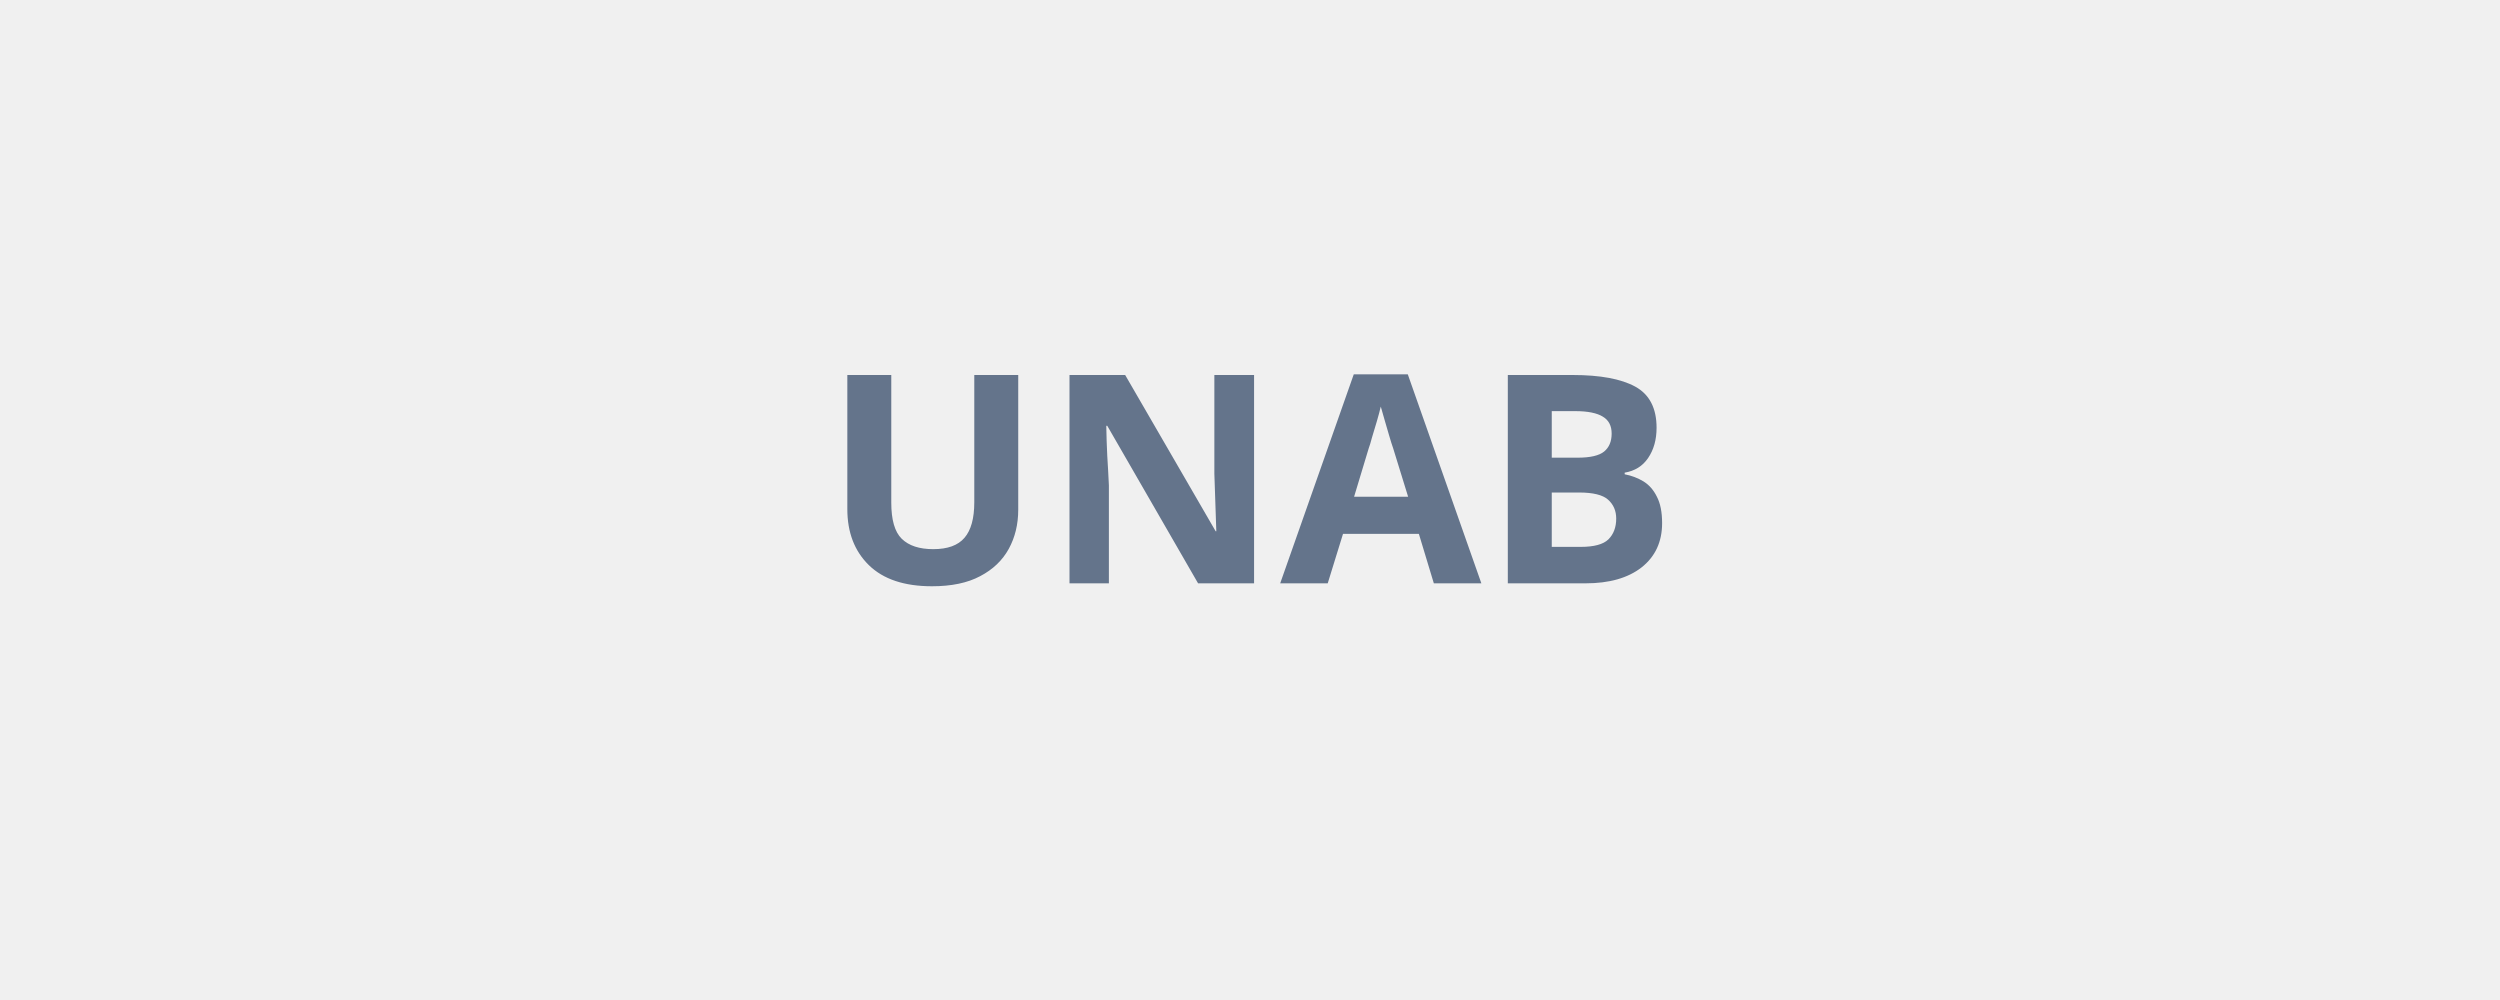
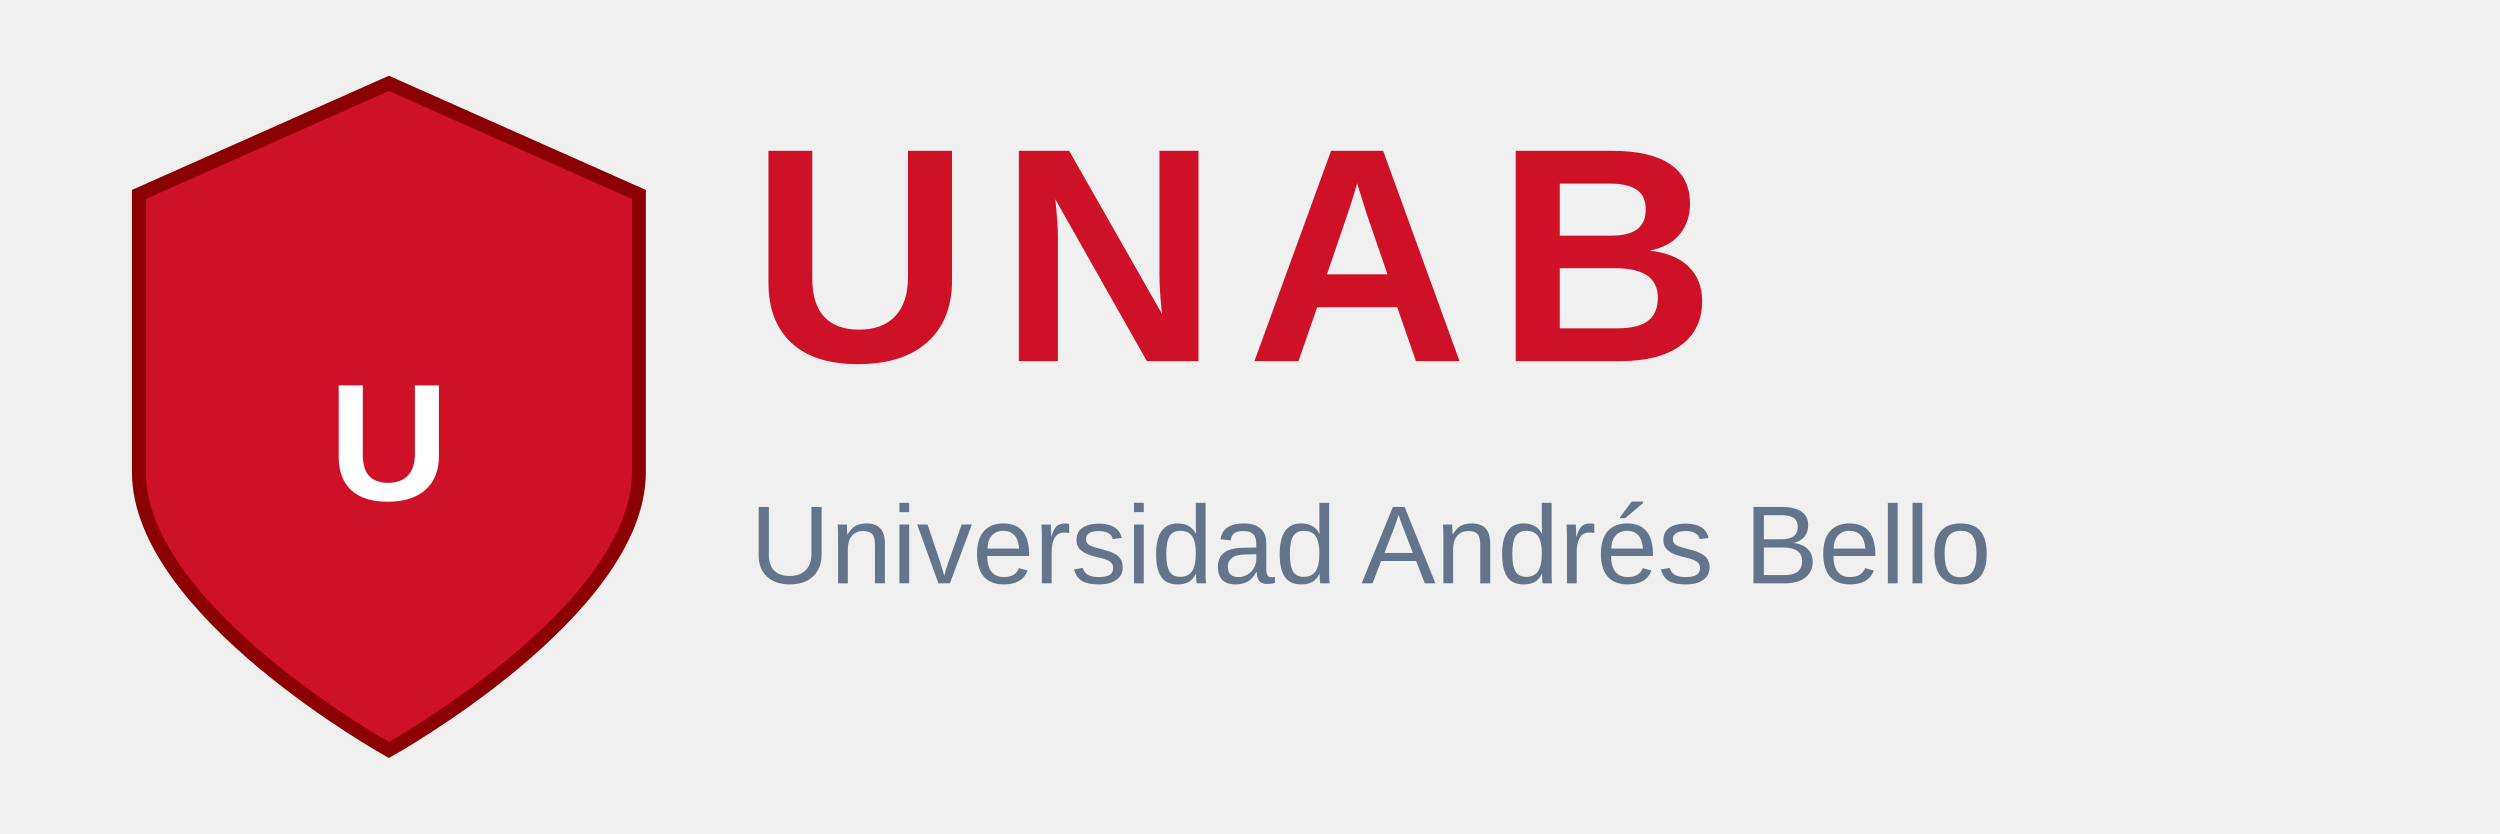
- <svg xmlns="http://www.w3.org/2000/svg" viewBox="0 0 120 48" width="120" height="48">
-   <text x="60" y="28" font-family="system-ui, sans-serif" font-size="14" font-weight="600" fill="#64748b" text-anchor="middle">UNAB</text>
+ <svg xmlns="http://www.w3.org/2000/svg" viewBox="0 0 180 60" width="180" height="60">
+   <g transform="translate(10,6)">
+     <path d="M18 0 L36 8 L36 28 C36 38 18 48 18 48 C18 48 0 38 0 28 L0 8 Z" fill="#CE1126" stroke="#8B0000" stroke-width="1" />
+     <text x="18" y="30" font-family="Arial, Helvetica, sans-serif" font-weight="800" font-size="12" fill="#FFFFFF" text-anchor="middle">U</text>
+   </g>
+   <text x="54" y="26" font-family="Arial, Helvetica, sans-serif" font-weight="800" font-size="22" fill="#CE1126" letter-spacing="2">UNAB</text>
+   <text x="54" y="42" font-family="Arial, Helvetica, sans-serif" font-weight="400" font-size="8" fill="#64748b">Universidad Andrés Bello</text>
</svg>
